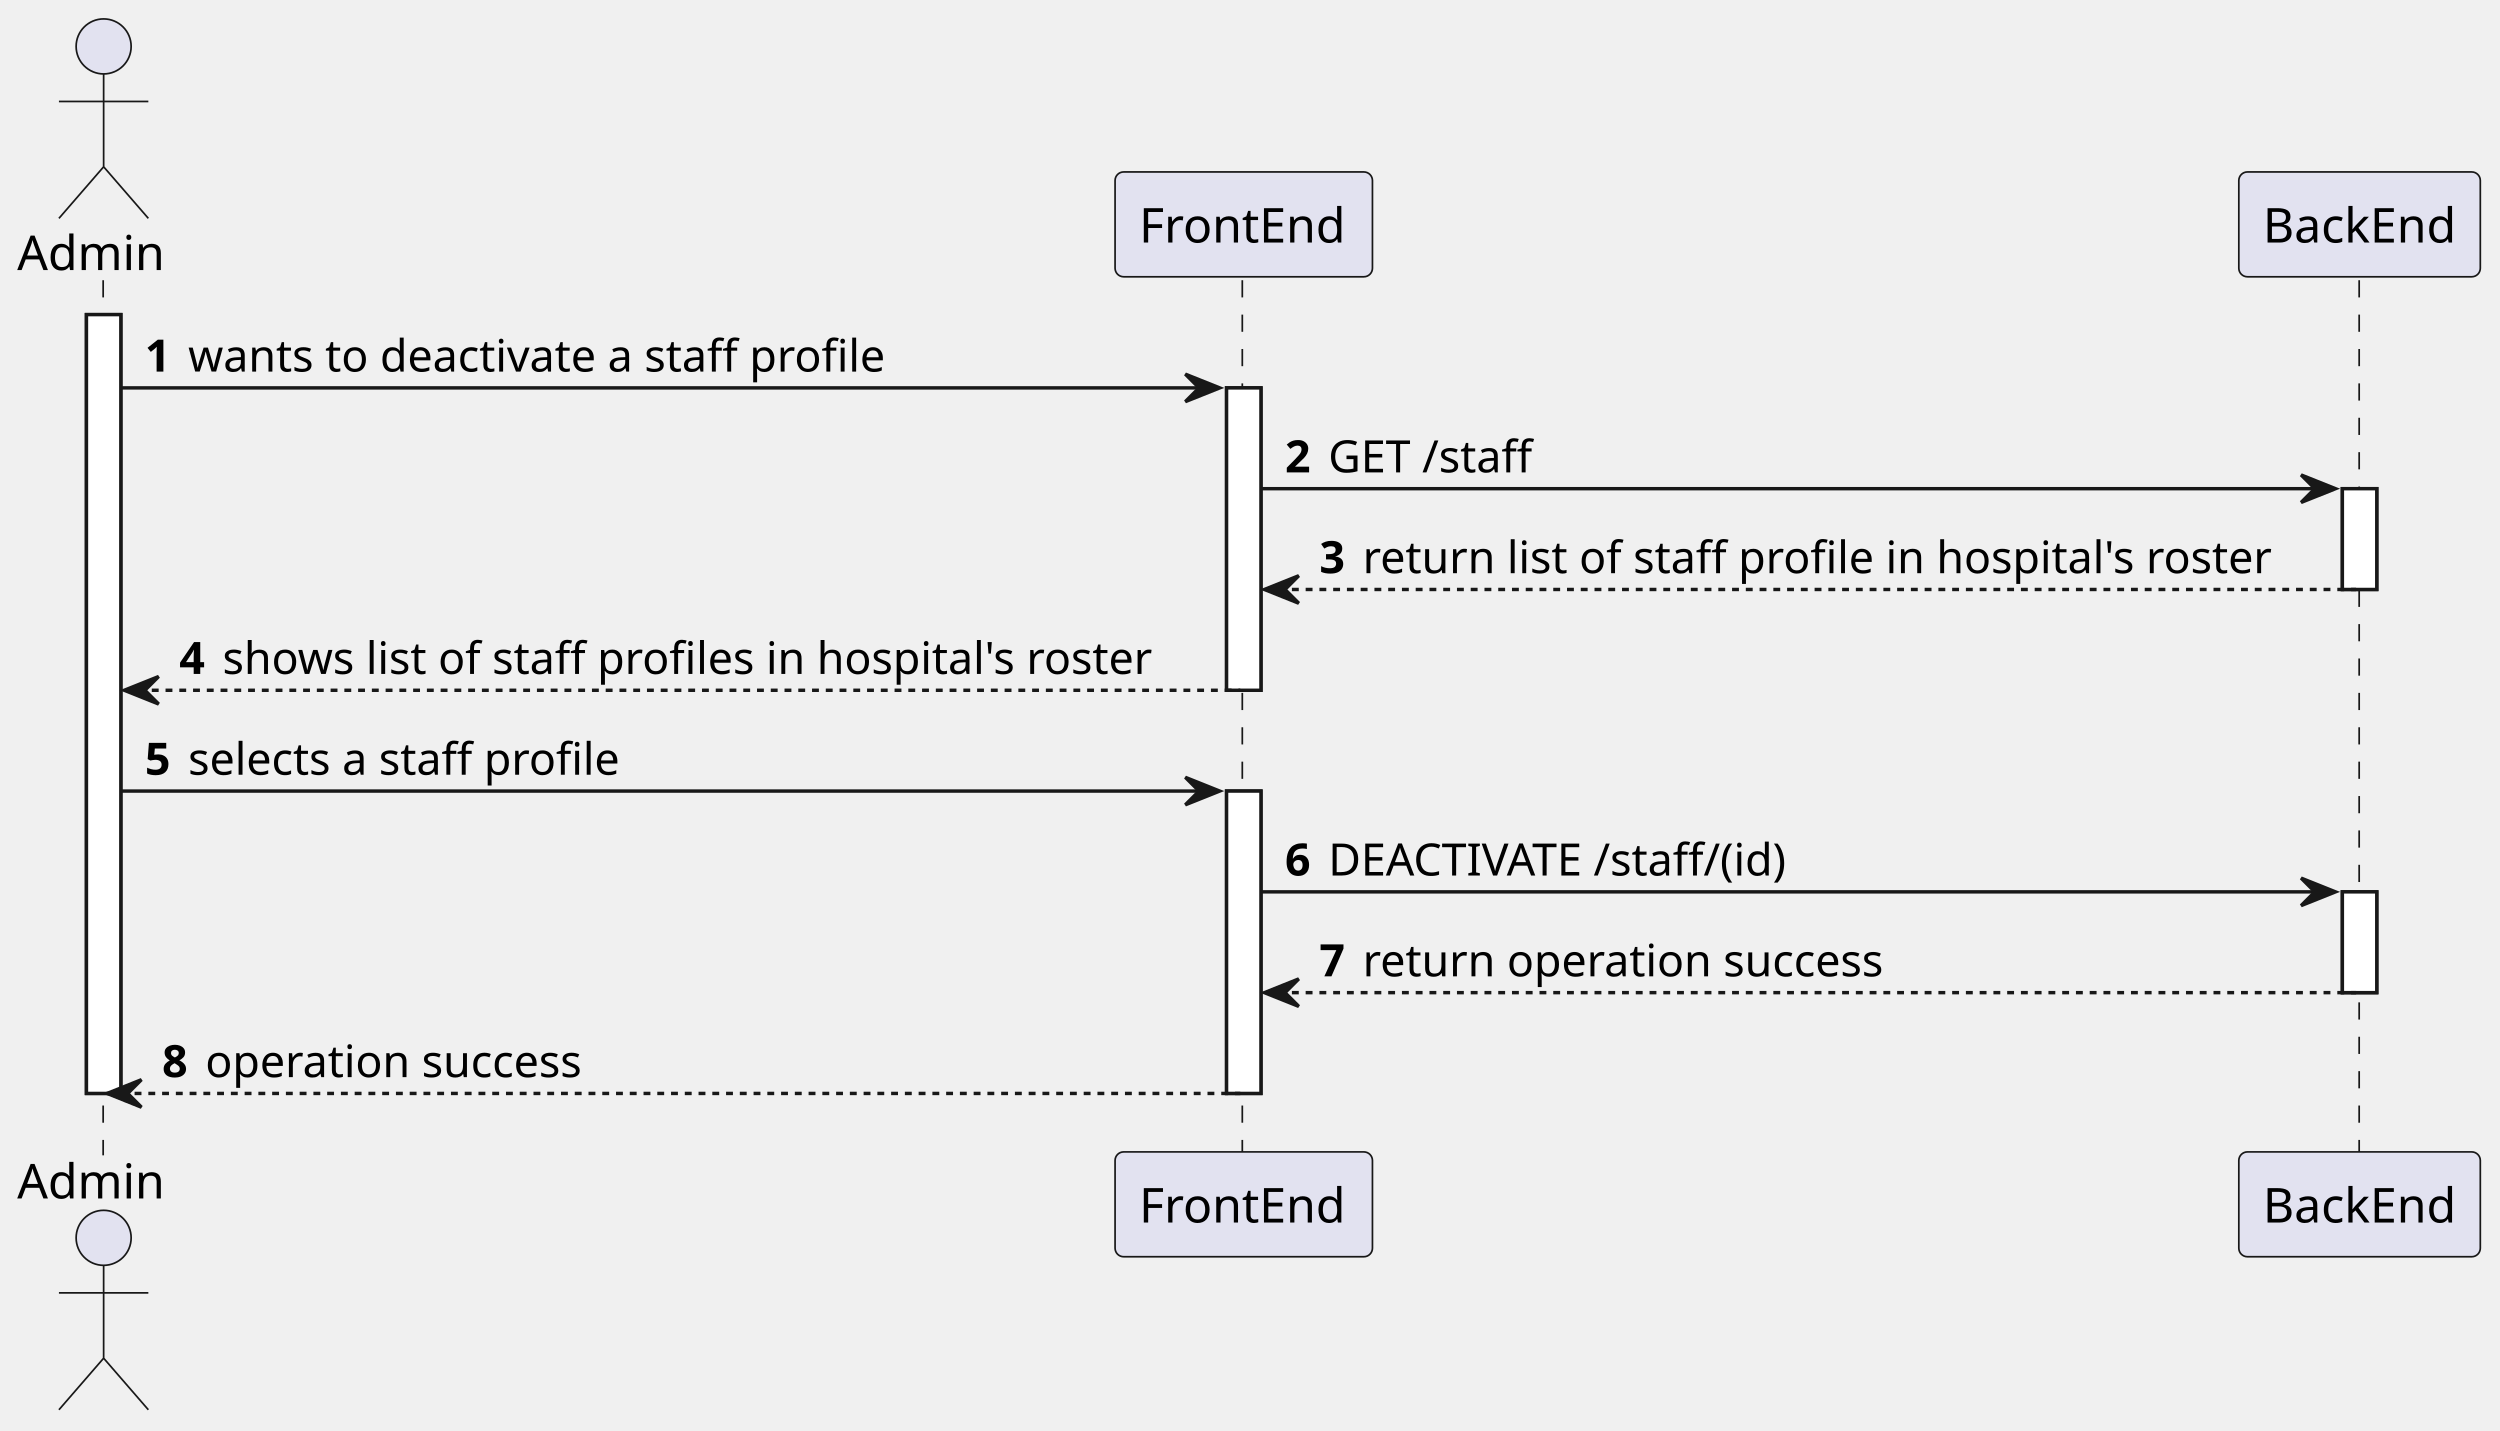
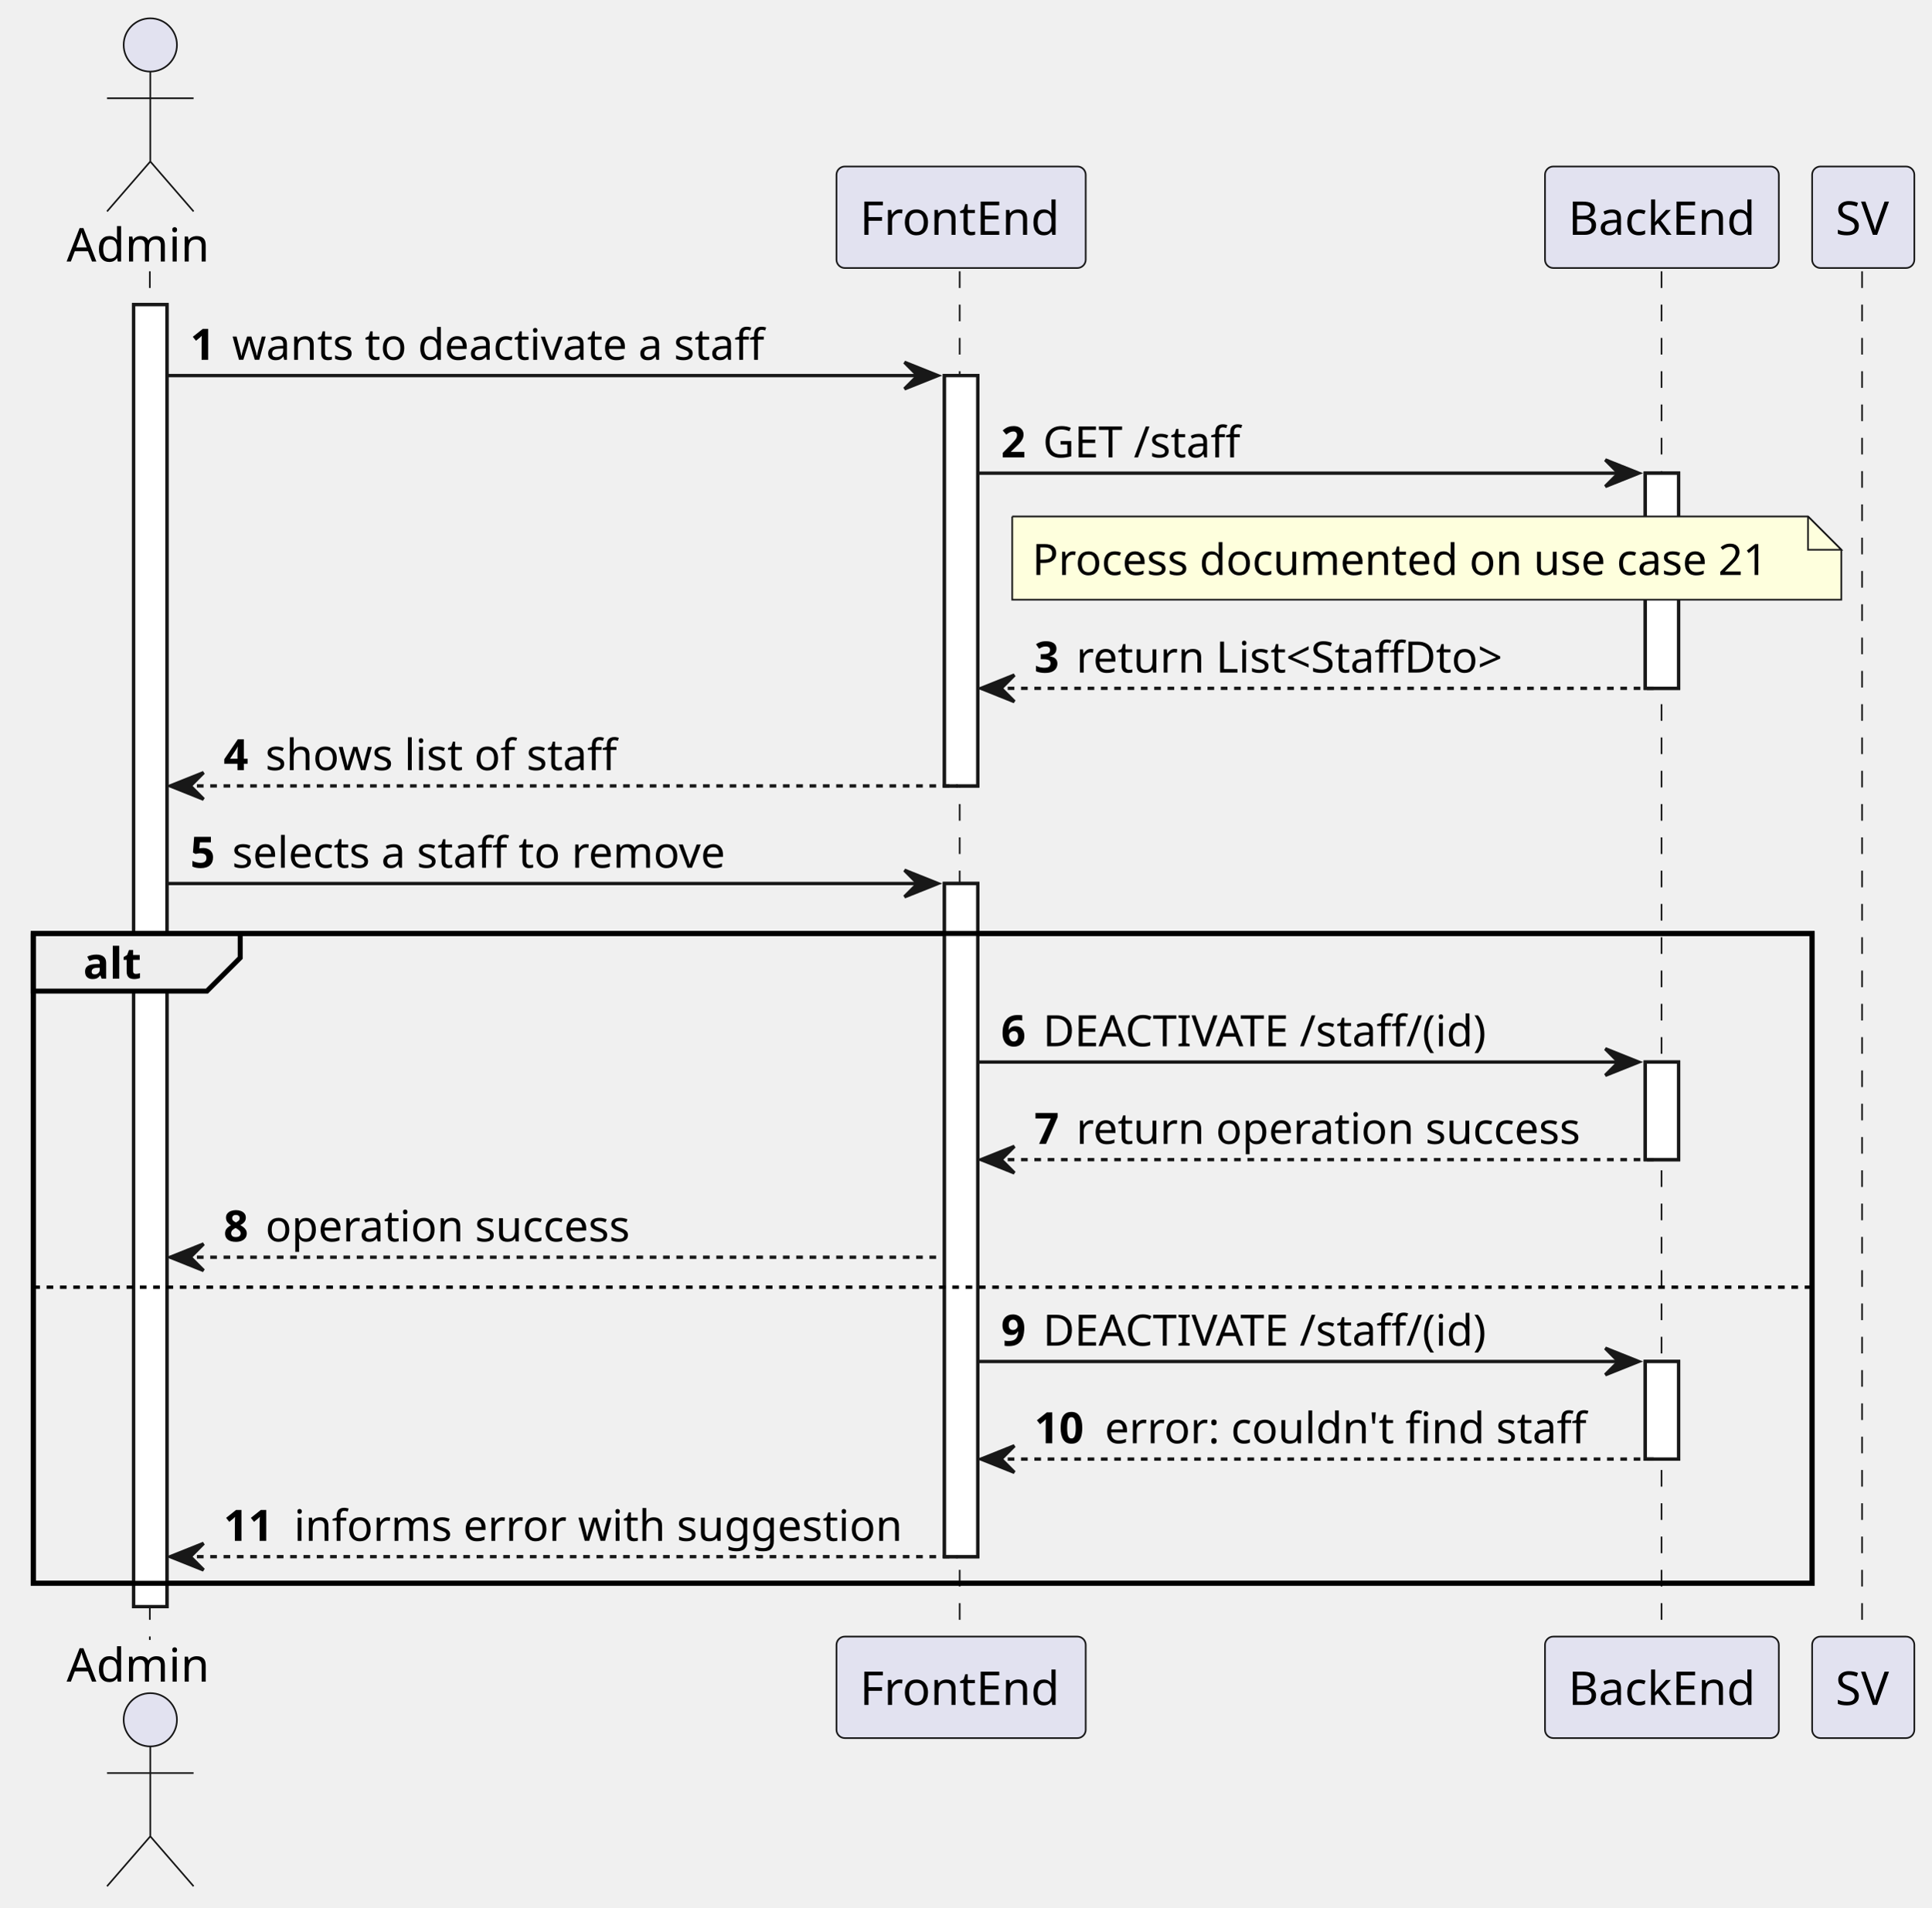
- <svg xmlns="http://www.w3.org/2000/svg" contentStyleType="text/css" height="416px" preserveAspectRatio="none" style="width:727px;height:416px;background:#FFFFFF;" version="1.1" viewBox="0 0 727 416" width="727px" zoomAndPan="magnify">
+ <svg xmlns="http://www.w3.org/2000/svg" contentStyleType="text/css" height="573px" preserveAspectRatio="none" style="width:580px;height:573px;background:#FFFFFF;" version="1.1" viewBox="0 0 580 573" width="580px" zoomAndPan="magnify">
  <defs />
  <g>
-     <rect fill="#FFFFFF" height="226.484" style="stroke:#181818;stroke-width:1.0;" width="10" x="25.138" y="91.488" />
-     <rect fill="#FFFFFF" height="87.932" style="stroke:#181818;stroke-width:1.0;" width="10" x="356.685" y="112.799" />
-     <rect fill="#FFFFFF" height="87.932" style="stroke:#181818;stroke-width:1.0;" width="10" x="356.685" y="230.041" />
-     <rect fill="#FFFFFF" height="29.311" style="stroke:#181818;stroke-width:1.0;" width="10" x="681.162" y="142.109" />
-     <rect fill="#FFFFFF" height="29.311" style="stroke:#181818;stroke-width:1.0;" width="10" x="681.162" y="259.352" />
-     <line style="stroke:#181818;stroke-width:0.5;stroke-dasharray:5.0,5.0;" x1="30" x2="30" y1="81.488" y2="335.973" />
-     <line style="stroke:#181818;stroke-width:0.5;stroke-dasharray:5.0,5.0;" x1="361.262" x2="361.262" y1="81.488" y2="335.973" />
-     <line style="stroke:#181818;stroke-width:0.5;stroke-dasharray:5.0,5.0;" x1="686.049" x2="686.049" y1="81.488" y2="335.973" />
-     <text fill="#000000" font-family="sans-serif" font-size="14" lengthAdjust="spacing" textLength="44.276" x="5" y="78.535">Admin</text>
-     <ellipse cx="30.138" cy="13.5" fill="#E2E2F0" rx="8" ry="8" style="stroke:#181818;stroke-width:0.5;" />
-     <path d="M30.138,21.5 L30.138,48.5 M17.138,29.5 L43.138,29.5 M30.138,48.5 L17.138,63.5 M30.138,48.5 L43.138,63.5 " fill="none" style="stroke:#181818;stroke-width:0.5;" />
-     <text fill="#000000" font-family="sans-serif" font-size="14" lengthAdjust="spacing" textLength="44.276" x="5" y="348.508">Admin</text>
-     <ellipse cx="30.138" cy="359.961" fill="#E2E2F0" rx="8" ry="8" style="stroke:#181818;stroke-width:0.5;" />
-     <path d="M30.138,367.961 L30.138,394.961 M17.138,375.961 L43.138,375.961 M30.138,394.961 L17.138,409.961 M30.138,394.961 L43.138,409.961 " fill="none" style="stroke:#181818;stroke-width:0.5;" />
-     <rect fill="#E2E2F0" height="30.488" rx="2.5" ry="2.5" style="stroke:#181818;stroke-width:0.5;" width="74.847" x="324.262" y="50" />
-     <text fill="#000000" font-family="sans-serif" font-size="14" lengthAdjust="spacing" textLength="60.847" x="331.262" y="70.535">FrontEnd</text>
-     <rect fill="#E2E2F0" height="30.488" rx="2.5" ry="2.5" style="stroke:#181818;stroke-width:0.5;" width="74.847" x="324.262" y="334.973" />
-     <text fill="#000000" font-family="sans-serif" font-size="14" lengthAdjust="spacing" textLength="60.847" x="331.262" y="355.508">FrontEnd</text>
-     <rect fill="#E2E2F0" height="30.488" rx="2.5" ry="2.5" style="stroke:#181818;stroke-width:0.5;" width="70.226" x="651.049" y="50" />
-     <text fill="#000000" font-family="sans-serif" font-size="14" lengthAdjust="spacing" textLength="56.226" x="658.049" y="70.535">BackEnd</text>
-     <rect fill="#E2E2F0" height="30.488" rx="2.5" ry="2.5" style="stroke:#181818;stroke-width:0.5;" width="70.226" x="651.049" y="334.973" />
-     <text fill="#000000" font-family="sans-serif" font-size="14" lengthAdjust="spacing" textLength="56.226" x="658.049" y="355.508">BackEnd</text>
-     <rect fill="#FFFFFF" height="226.484" style="stroke:#181818;stroke-width:1.0;" width="10" x="25.138" y="91.488" />
-     <rect fill="#FFFFFF" height="87.932" style="stroke:#181818;stroke-width:1.0;" width="10" x="356.685" y="112.799" />
-     <rect fill="#FFFFFF" height="87.932" style="stroke:#181818;stroke-width:1.0;" width="10" x="356.685" y="230.041" />
-     <rect fill="#FFFFFF" height="29.311" style="stroke:#181818;stroke-width:1.0;" width="10" x="681.162" y="142.109" />
-     <rect fill="#FFFFFF" height="29.311" style="stroke:#181818;stroke-width:1.0;" width="10" x="681.162" y="259.352" />
-     <polygon fill="#181818" points="344.685,108.799,354.685,112.799,344.685,116.799,348.685,112.799" style="stroke:#181818;stroke-width:1.0;" />
-     <line style="stroke:#181818;stroke-width:1.0;" x1="35.138" x2="350.685" y1="112.799" y2="112.799" />
-     <text fill="#000000" font-family="sans-serif" font-size="13" font-weight="bold" lengthAdjust="spacing" textLength="8.576" x="42.138" y="108.057">1</text>
-     <text fill="#000000" font-family="sans-serif" font-size="13" lengthAdjust="spacing" textLength="210.495" x="54.714" y="108.057">wants to deactivate a staff profile</text>
-     <polygon fill="#181818" points="669.162,138.109,679.162,142.109,669.162,146.109,673.162,142.109" style="stroke:#181818;stroke-width:1.0;" />
-     <line style="stroke:#181818;stroke-width:1.0;" x1="366.685" x2="675.162" y1="142.109" y2="142.109" />
-     <text fill="#000000" font-family="sans-serif" font-size="13" font-weight="bold" lengthAdjust="spacing" textLength="8.576" x="373.685" y="137.367">2</text>
-     <text fill="#000000" font-family="sans-serif" font-size="13" lengthAdjust="spacing" textLength="63.819" x="386.261" y="137.367">GET /staff</text>
-     <polygon fill="#181818" points="377.685,167.42,367.685,171.42,377.685,175.42,373.685,171.42" style="stroke:#181818;stroke-width:1.0;" />
-     <line style="stroke:#181818;stroke-width:1.0;stroke-dasharray:2.0,2.0;" x1="371.685" x2="685.162" y1="171.42" y2="171.42" />
-     <text fill="#000000" font-family="sans-serif" font-size="13" font-weight="bold" lengthAdjust="spacing" textLength="8.576" x="383.685" y="166.678">3</text>
-     <text fill="#000000" font-family="sans-serif" font-size="13" lengthAdjust="spacing" textLength="277.9" x="396.261" y="166.678">return list of staff profile in hospital's roster</text>
-     <polygon fill="#181818" points="46.138,196.731,36.138,200.731,46.138,204.731,42.138,200.731" style="stroke:#181818;stroke-width:1.0;" />
-     <line style="stroke:#181818;stroke-width:1.0;stroke-dasharray:2.0,2.0;" x1="40.138" x2="360.685" y1="200.731" y2="200.731" />
-     <text fill="#000000" font-family="sans-serif" font-size="13" font-weight="bold" lengthAdjust="spacing" textLength="8.576" x="52.138" y="195.988">4</text>
-     <text fill="#000000" font-family="sans-serif" font-size="13" lengthAdjust="spacing" textLength="284.972" x="64.714" y="195.988">shows list of staff profiles in hospital's roster</text>
-     <polygon fill="#181818" points="344.685,226.041,354.685,230.041,344.685,234.041,348.685,230.041" style="stroke:#181818;stroke-width:1.0;" />
-     <line style="stroke:#181818;stroke-width:1.0;" x1="35.138" x2="350.685" y1="230.041" y2="230.041" />
-     <text fill="#000000" font-family="sans-serif" font-size="13" font-weight="bold" lengthAdjust="spacing" textLength="8.576" x="42.138" y="225.299">5</text>
-     <text fill="#000000" font-family="sans-serif" font-size="13" lengthAdjust="spacing" textLength="131.79" x="54.714" y="225.299">selects a staff profile</text>
-     <polygon fill="#181818" points="669.162,255.352,679.162,259.352,669.162,263.352,673.162,259.352" style="stroke:#181818;stroke-width:1.0;" />
-     <line style="stroke:#181818;stroke-width:1.0;" x1="366.685" x2="675.162" y1="259.352" y2="259.352" />
-     <text fill="#000000" font-family="sans-serif" font-size="13" font-weight="bold" lengthAdjust="spacing" textLength="8.576" x="373.685" y="254.609">6</text>
-     <text fill="#000000" font-family="sans-serif" font-size="13" lengthAdjust="spacing" textLength="145.818" x="386.261" y="254.609">DEACTIVATE /staff/(id)</text>
-     <polygon fill="#181818" points="377.685,284.662,367.685,288.662,377.685,292.662,373.685,288.662" style="stroke:#181818;stroke-width:1.0;" />
-     <line style="stroke:#181818;stroke-width:1.0;stroke-dasharray:2.0,2.0;" x1="371.685" x2="685.162" y1="288.662" y2="288.662" />
-     <text fill="#000000" font-family="sans-serif" font-size="13" font-weight="bold" lengthAdjust="spacing" textLength="8.576" x="383.685" y="283.92">7</text>
-     <text fill="#000000" font-family="sans-serif" font-size="13" lengthAdjust="spacing" textLength="156.197" x="396.261" y="283.92">return operation success</text>
-     <polygon fill="#181818" points="41.138,313.973,31.138,317.973,41.138,321.973,37.138,317.973" style="stroke:#181818;stroke-width:1.0;" />
-     <line style="stroke:#181818;stroke-width:1.0;stroke-dasharray:2.0,2.0;" x1="35.138" x2="360.685" y1="317.973" y2="317.973" />
-     <text fill="#000000" font-family="sans-serif" font-size="13" font-weight="bold" lengthAdjust="spacing" textLength="8.576" x="47.138" y="313.231">8</text>
-     <text fill="#000000" font-family="sans-serif" font-size="13" lengthAdjust="spacing" textLength="113.204" x="59.714" y="313.231">operation success</text>
+     <rect fill="#FFFFFF" height="391.037" style="stroke:#181818;stroke-width:1.0;" width="10" x="40.138" y="91.488" />
+     <rect fill="#FFFFFF" height="123.242" style="stroke:#181818;stroke-width:1.0;" width="10" x="283.644" y="112.799" />
+     <rect fill="#FFFFFF" height="202.174" style="stroke:#181818;stroke-width:1.0;" width="10" x="283.644" y="265.352" />
+     <rect fill="#FFFFFF" height="64.621" style="stroke:#181818;stroke-width:1.0;" width="10" x="494.122" y="142.109" />
+     <rect fill="#FFFFFF" height="29.311" style="stroke:#181818;stroke-width:1.0;" width="10" x="494.122" y="318.973" />
+     <rect fill="#FFFFFF" height="29.311" style="stroke:#181818;stroke-width:1.0;" width="10" x="494.122" y="408.904" />
+     <rect fill="none" height="195.174" style="stroke:#000000;stroke-width:1.5;" width="534.235" x="10" y="280.352" />
+     <line style="stroke:#181818;stroke-width:0.5;stroke-dasharray:5.0,5.0;" x1="45" x2="45" y1="81.488" y2="492.525" />
+     <line style="stroke:#181818;stroke-width:0.5;stroke-dasharray:5.0,5.0;" x1="288.22" x2="288.22" y1="81.488" y2="492.525" />
+     <line style="stroke:#181818;stroke-width:0.5;stroke-dasharray:5.0,5.0;" x1="499.009" x2="499.009" y1="81.488" y2="492.525" />
+     <line style="stroke:#181818;stroke-width:0.5;stroke-dasharray:5.0,5.0;" x1="559.235" x2="559.235" y1="81.488" y2="492.525" />
+     <text fill="#000000" font-family="sans-serif" font-size="14" lengthAdjust="spacing" textLength="44.276" x="20" y="78.535">Admin</text>
+     <ellipse cx="45.138" cy="13.5" fill="#E2E2F0" rx="8" ry="8" style="stroke:#181818;stroke-width:0.5;" />
+     <path d="M45.138,21.5 L45.138,48.5 M32.138,29.5 L58.138,29.5 M45.138,48.5 L32.138,63.5 M45.138,48.5 L58.138,63.5 " fill="none" style="stroke:#181818;stroke-width:0.5;" />
+     <text fill="#000000" font-family="sans-serif" font-size="14" lengthAdjust="spacing" textLength="44.276" x="20" y="505.06">Admin</text>
+     <ellipse cx="45.138" cy="516.514" fill="#E2E2F0" rx="8" ry="8" style="stroke:#181818;stroke-width:0.5;" />
+     <path d="M45.138,524.514 L45.138,551.514 M32.138,532.514 L58.138,532.514 M45.138,551.514 L32.138,566.514 M45.138,551.514 L58.138,566.514 " fill="none" style="stroke:#181818;stroke-width:0.5;" />
+     <rect fill="#E2E2F0" height="30.488" rx="2.5" ry="2.5" style="stroke:#181818;stroke-width:0.5;" width="74.847" x="251.22" y="50" />
+     <text fill="#000000" font-family="sans-serif" font-size="14" lengthAdjust="spacing" textLength="60.847" x="258.22" y="70.535">FrontEnd</text>
+     <rect fill="#E2E2F0" height="30.488" rx="2.5" ry="2.5" style="stroke:#181818;stroke-width:0.5;" width="74.847" x="251.22" y="491.525" />
+     <text fill="#000000" font-family="sans-serif" font-size="14" lengthAdjust="spacing" textLength="60.847" x="258.22" y="512.061">FrontEnd</text>
+     <rect fill="#E2E2F0" height="30.488" rx="2.5" ry="2.5" style="stroke:#181818;stroke-width:0.5;" width="70.226" x="464.009" y="50" />
+     <text fill="#000000" font-family="sans-serif" font-size="14" lengthAdjust="spacing" textLength="56.226" x="471.009" y="70.535">BackEnd</text>
+     <rect fill="#E2E2F0" height="30.488" rx="2.5" ry="2.5" style="stroke:#181818;stroke-width:0.5;" width="70.226" x="464.009" y="491.525" />
+     <text fill="#000000" font-family="sans-serif" font-size="14" lengthAdjust="spacing" textLength="56.226" x="471.009" y="512.061">BackEnd</text>
+     <rect fill="#E2E2F0" height="30.488" rx="2.5" ry="2.5" style="stroke:#181818;stroke-width:0.5;" width="30.693" x="544.235" y="50" />
+     <text fill="#000000" font-family="sans-serif" font-size="14" lengthAdjust="spacing" textLength="16.693" x="551.235" y="70.535">SV</text>
+     <rect fill="#E2E2F0" height="30.488" rx="2.5" ry="2.5" style="stroke:#181818;stroke-width:0.5;" width="30.693" x="544.235" y="491.525" />
+     <text fill="#000000" font-family="sans-serif" font-size="14" lengthAdjust="spacing" textLength="16.693" x="551.235" y="512.061">SV</text>
+     <rect fill="#FFFFFF" height="391.037" style="stroke:#181818;stroke-width:1.0;" width="10" x="40.138" y="91.488" />
+     <rect fill="#FFFFFF" height="123.242" style="stroke:#181818;stroke-width:1.0;" width="10" x="283.644" y="112.799" />
+     <rect fill="#FFFFFF" height="202.174" style="stroke:#181818;stroke-width:1.0;" width="10" x="283.644" y="265.352" />
+     <rect fill="#FFFFFF" height="64.621" style="stroke:#181818;stroke-width:1.0;" width="10" x="494.122" y="142.109" />
+     <rect fill="#FFFFFF" height="29.311" style="stroke:#181818;stroke-width:1.0;" width="10" x="494.122" y="318.973" />
+     <rect fill="#FFFFFF" height="29.311" style="stroke:#181818;stroke-width:1.0;" width="10" x="494.122" y="408.904" />
+     <polygon fill="#181818" points="271.644,108.799,281.644,112.799,271.644,116.799,275.644,112.799" style="stroke:#181818;stroke-width:1.0;" />
+     <line style="stroke:#181818;stroke-width:1.0;" x1="50.138" x2="277.644" y1="112.799" y2="112.799" />
+     <text fill="#000000" font-family="sans-serif" font-size="13" font-weight="bold" lengthAdjust="spacing" textLength="8.576" x="57.138" y="108.057">1</text>
+     <text fill="#000000" font-family="sans-serif" font-size="13" lengthAdjust="spacing" textLength="165.356" x="69.714" y="108.057">wants to deactivate a staff</text>
+     <polygon fill="#181818" points="482.122,138.109,492.122,142.109,482.122,146.109,486.122,142.109" style="stroke:#181818;stroke-width:1.0;" />
+     <line style="stroke:#181818;stroke-width:1.0;" x1="293.644" x2="488.122" y1="142.109" y2="142.109" />
+     <text fill="#000000" font-family="sans-serif" font-size="13" font-weight="bold" lengthAdjust="spacing" textLength="8.576" x="300.644" y="137.367">2</text>
+     <text fill="#000000" font-family="sans-serif" font-size="13" lengthAdjust="spacing" textLength="63.819" x="313.219" y="137.367">GET /staff</text>
+     <path d="M304,155.109 L304,180.109 L553,180.109 L553,165.109 L543,155.109 L304,155.109 " fill="#FEFFDD" style="stroke:#181818;stroke-width:0.5;" />
+     <path d="M543,155.109 L543,165.109 L553,165.109 L543,155.109 " fill="#FEFFDD" style="stroke:#181818;stroke-width:0.5;" />
+     <text fill="#000000" font-family="sans-serif" font-size="13" lengthAdjust="spacing" textLength="228.979" x="310" y="172.678">Process documented on use case 21</text>
+     <polygon fill="#181818" points="304.644,202.731,294.644,206.731,304.644,210.731,300.644,206.731" style="stroke:#181818;stroke-width:1.0;" />
+     <line style="stroke:#181818;stroke-width:1.0;stroke-dasharray:2.0,2.0;" x1="298.644" x2="498.122" y1="206.731" y2="206.731" />
+     <text fill="#000000" font-family="sans-serif" font-size="13" font-weight="bold" lengthAdjust="spacing" textLength="8.576" x="310.644" y="201.988">3</text>
+     <text fill="#000000" font-family="sans-serif" font-size="13" lengthAdjust="spacing" textLength="137.027" x="323.219" y="201.988">return List&lt;StaffDto&gt;</text>
+     <polygon fill="#181818" points="61.138,232.041,51.138,236.041,61.138,240.041,57.138,236.041" style="stroke:#181818;stroke-width:1.0;" />
+     <line style="stroke:#181818;stroke-width:1.0;stroke-dasharray:2.0,2.0;" x1="55.138" x2="287.644" y1="236.041" y2="236.041" />
+     <text fill="#000000" font-family="sans-serif" font-size="13" font-weight="bold" lengthAdjust="spacing" textLength="8.576" x="67.138" y="231.299">4</text>
+     <text fill="#000000" font-family="sans-serif" font-size="13" lengthAdjust="spacing" textLength="111.662" x="79.714" y="231.299">shows list of staff</text>
+     <polygon fill="#181818" points="271.644,261.352,281.644,265.352,271.644,269.352,275.644,265.352" style="stroke:#181818;stroke-width:1.0;" />
+     <line style="stroke:#181818;stroke-width:1.0;" x1="50.138" x2="277.644" y1="265.352" y2="265.352" />
+     <text fill="#000000" font-family="sans-serif" font-size="13" font-weight="bold" lengthAdjust="spacing" textLength="8.576" x="57.138" y="260.609">5</text>
+     <text fill="#000000" font-family="sans-serif" font-size="13" lengthAdjust="spacing" textLength="154.381" x="69.714" y="260.609">selects a staff to remove</text>
+     <path d="M10,280.352 L72.139,280.352 L72.139,287.662 L62.139,297.662 L10,297.662 L10,280.352 " fill="#EEEEEE" style="stroke:#000000;stroke-width:1.5;" />
+     <rect fill="none" height="195.174" style="stroke:#000000;stroke-width:1.5;" width="534.235" x="10" y="280.352" />
+     <text fill="#000000" font-family="sans-serif" font-size="13" font-weight="bold" lengthAdjust="spacing" textLength="17.139" x="25" y="293.92">alt</text>
+     <polygon fill="#181818" points="482.122,314.973,492.122,318.973,482.122,322.973,486.122,318.973" style="stroke:#181818;stroke-width:1.0;" />
+     <line style="stroke:#181818;stroke-width:1.0;" x1="293.644" x2="488.122" y1="318.973" y2="318.973" />
+     <text fill="#000000" font-family="sans-serif" font-size="13" font-weight="bold" lengthAdjust="spacing" textLength="8.576" x="300.644" y="314.231">6</text>
+     <text fill="#000000" font-family="sans-serif" font-size="13" lengthAdjust="spacing" textLength="145.818" x="313.219" y="314.231">DEACTIVATE /staff/(id)</text>
+     <polygon fill="#181818" points="304.644,344.283,294.644,348.283,304.644,352.283,300.644,348.283" style="stroke:#181818;stroke-width:1.0;" />
+     <line style="stroke:#181818;stroke-width:1.0;stroke-dasharray:2.0,2.0;" x1="298.644" x2="498.122" y1="348.283" y2="348.283" />
+     <text fill="#000000" font-family="sans-serif" font-size="13" font-weight="bold" lengthAdjust="spacing" textLength="8.576" x="310.644" y="343.541">7</text>
+     <text fill="#000000" font-family="sans-serif" font-size="13" lengthAdjust="spacing" textLength="156.197" x="323.219" y="343.541">return operation success</text>
+     <polygon fill="#181818" points="61.138,373.594,51.138,377.594,61.138,381.594,57.138,377.594" style="stroke:#181818;stroke-width:1.0;" />
+     <line style="stroke:#181818;stroke-width:1.0;stroke-dasharray:2.0,2.0;" x1="55.138" x2="282.644" y1="377.594" y2="377.594" />
+     <text fill="#000000" font-family="sans-serif" font-size="13" font-weight="bold" lengthAdjust="spacing" textLength="8.576" x="67.138" y="372.852">8</text>
+     <text fill="#000000" font-family="sans-serif" font-size="13" lengthAdjust="spacing" textLength="113.204" x="79.714" y="372.852">operation success</text>
+     <line style="stroke:#000000;stroke-width:1.0;stroke-dasharray:2.0,2.0;" x1="10" x2="544.235" y1="386.594" y2="386.594" />
+     <polygon fill="#181818" points="482.122,404.904,492.122,408.904,482.122,412.904,486.122,408.904" style="stroke:#181818;stroke-width:1.0;" />
+     <line style="stroke:#181818;stroke-width:1.0;" x1="293.644" x2="488.122" y1="408.904" y2="408.904" />
+     <text fill="#000000" font-family="sans-serif" font-size="13" font-weight="bold" lengthAdjust="spacing" textLength="8.576" x="300.644" y="404.162">9</text>
+     <text fill="#000000" font-family="sans-serif" font-size="13" lengthAdjust="spacing" textLength="145.818" x="313.219" y="404.162">DEACTIVATE /staff/(id)</text>
+     <polygon fill="#181818" points="304.644,434.215,294.644,438.215,304.644,442.215,300.644,438.215" style="stroke:#181818;stroke-width:1.0;" />
+     <line style="stroke:#181818;stroke-width:1.0;stroke-dasharray:2.0,2.0;" x1="298.644" x2="498.122" y1="438.215" y2="438.215" />
+     <text fill="#000000" font-family="sans-serif" font-size="13" font-weight="bold" lengthAdjust="spacing" textLength="17.151" x="310.644" y="433.473">10</text>
+     <text fill="#000000" font-family="sans-serif" font-size="13" lengthAdjust="spacing" textLength="155.327" x="331.795" y="433.473">error:  couldn't find staff</text>
+     <polygon fill="#181818" points="61.138,463.525,51.138,467.525,61.138,471.525,57.138,467.525" style="stroke:#181818;stroke-width:1.0;" />
+     <line style="stroke:#181818;stroke-width:1.0;stroke-dasharray:2.0,2.0;" x1="55.138" x2="287.644" y1="467.525" y2="467.525" />
+     <text fill="#000000" font-family="sans-serif" font-size="13" font-weight="bold" lengthAdjust="spacing" textLength="17.151" x="67.138" y="462.783">11</text>
+     <text fill="#000000" font-family="sans-serif" font-size="13" lengthAdjust="spacing" textLength="188.354" x="88.29" y="462.783">informs error with suggestion</text>
  </g>
</svg>
